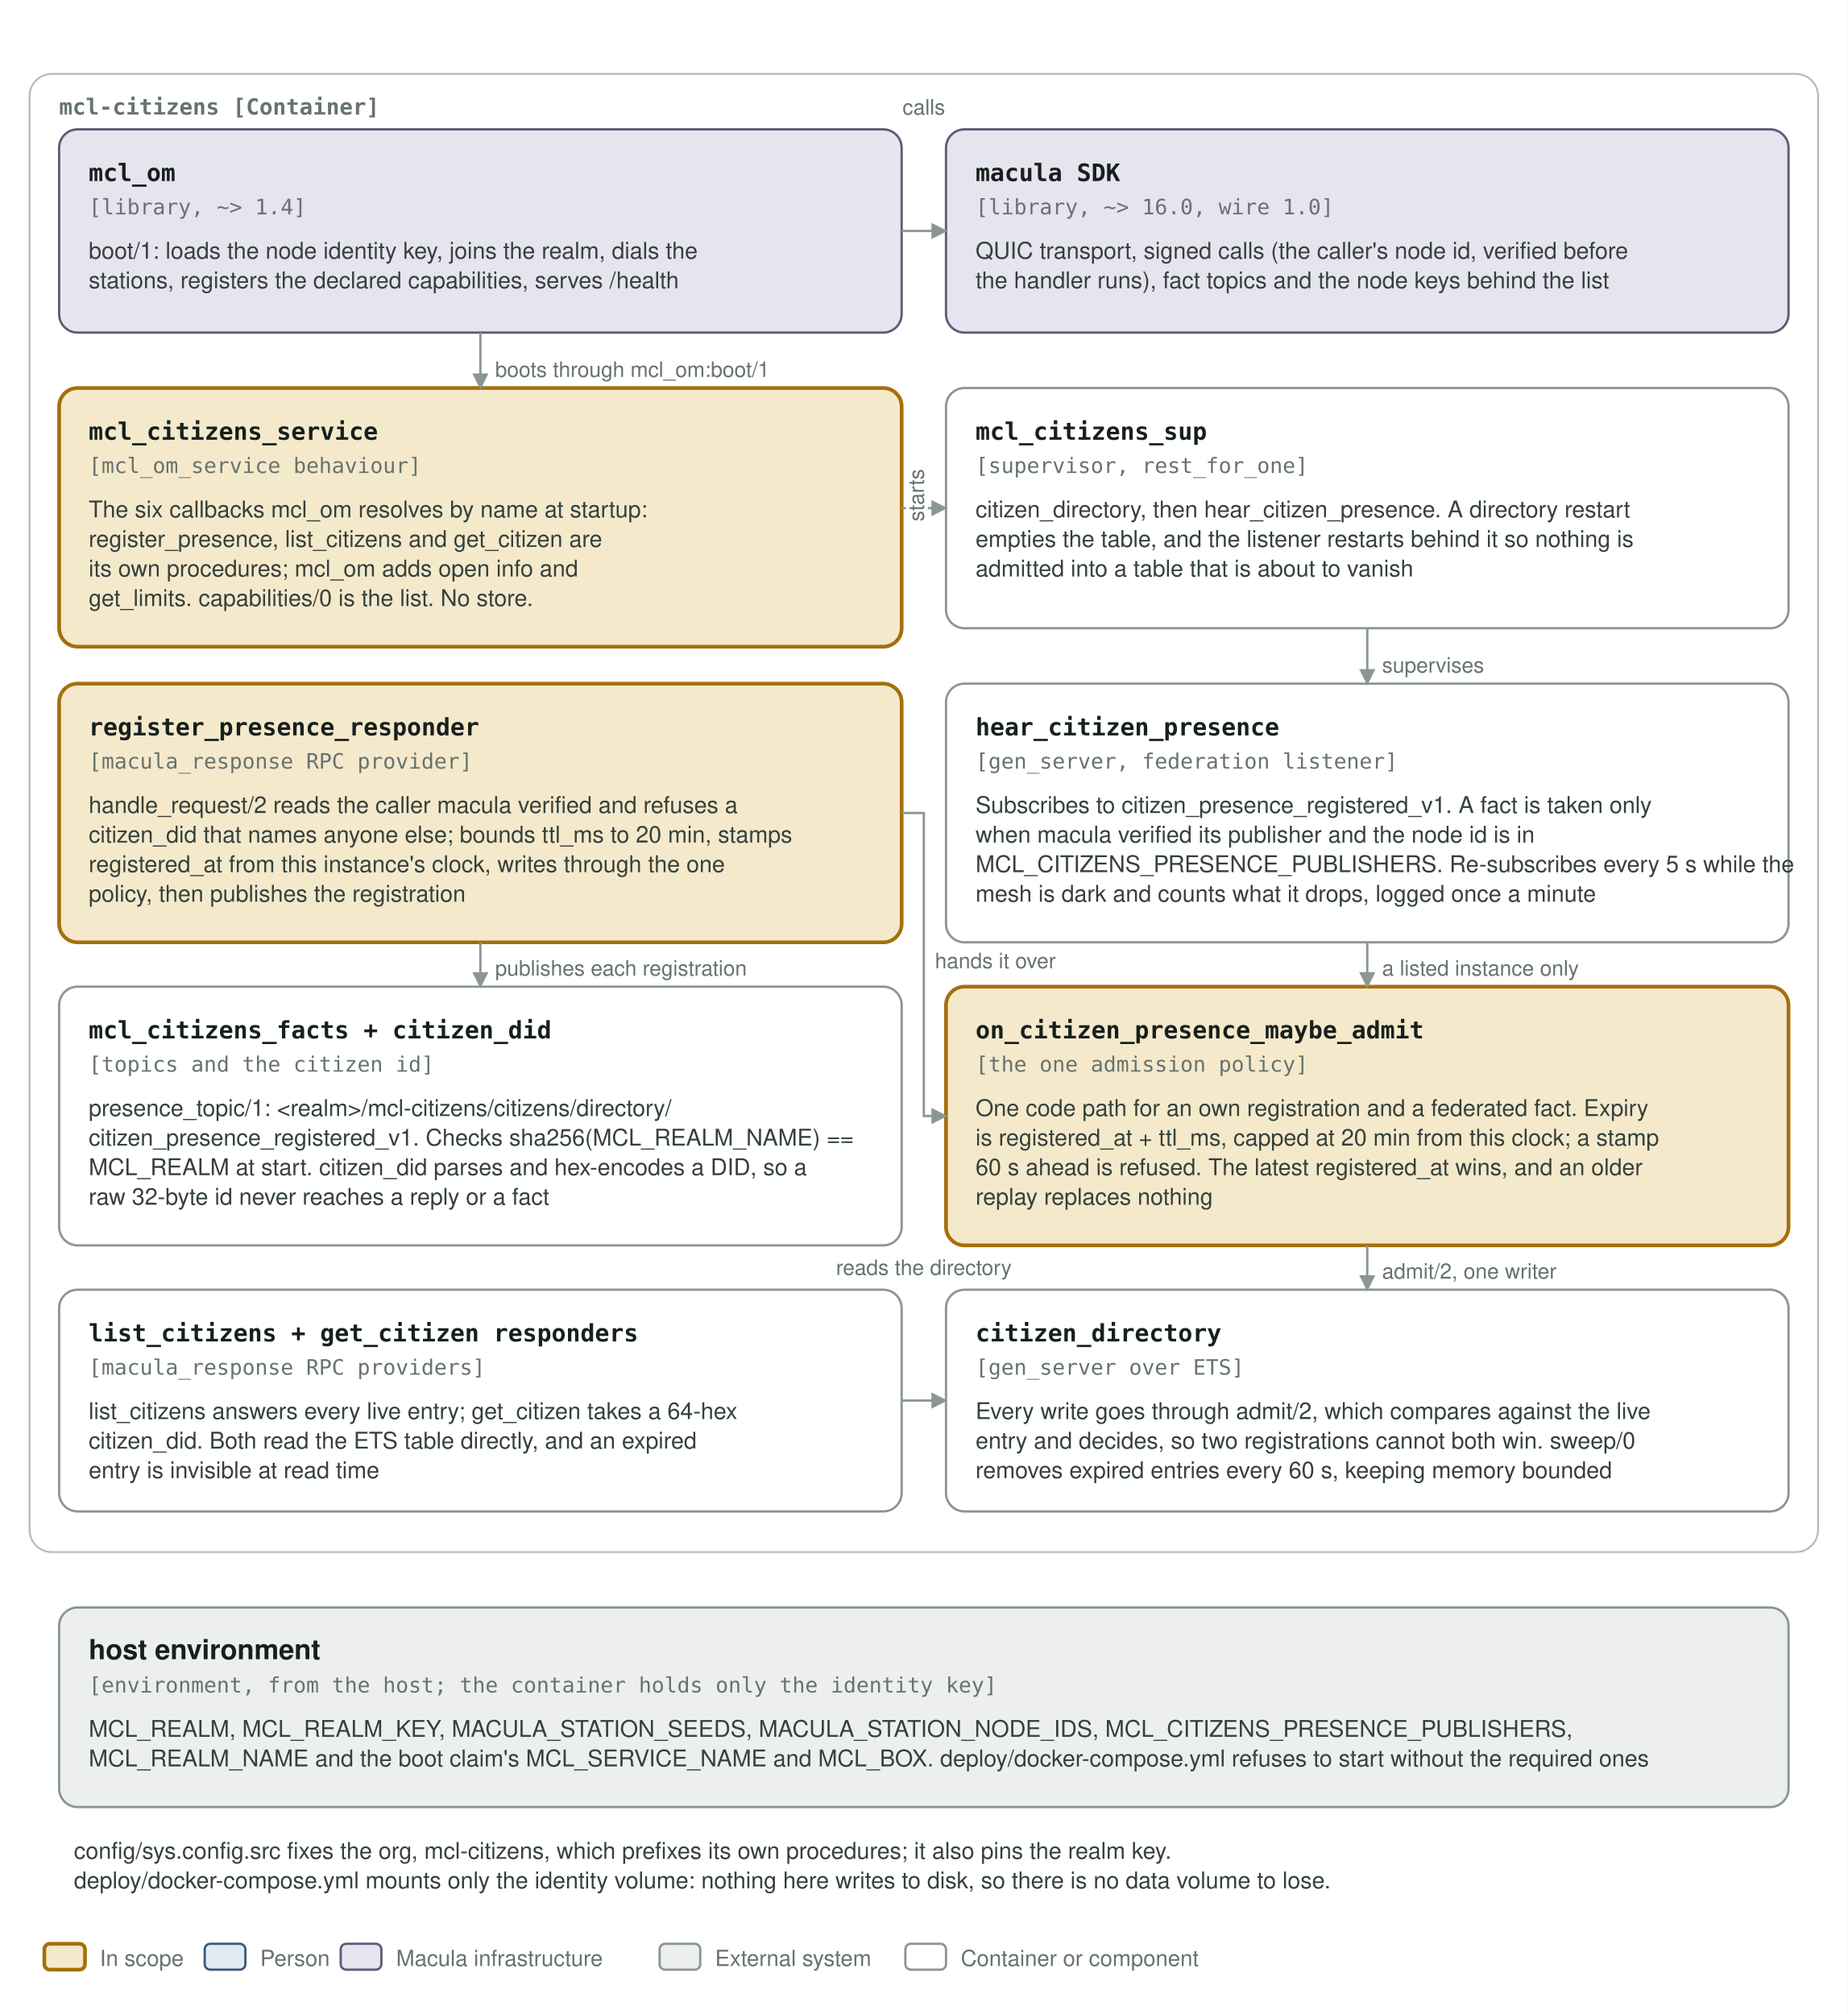
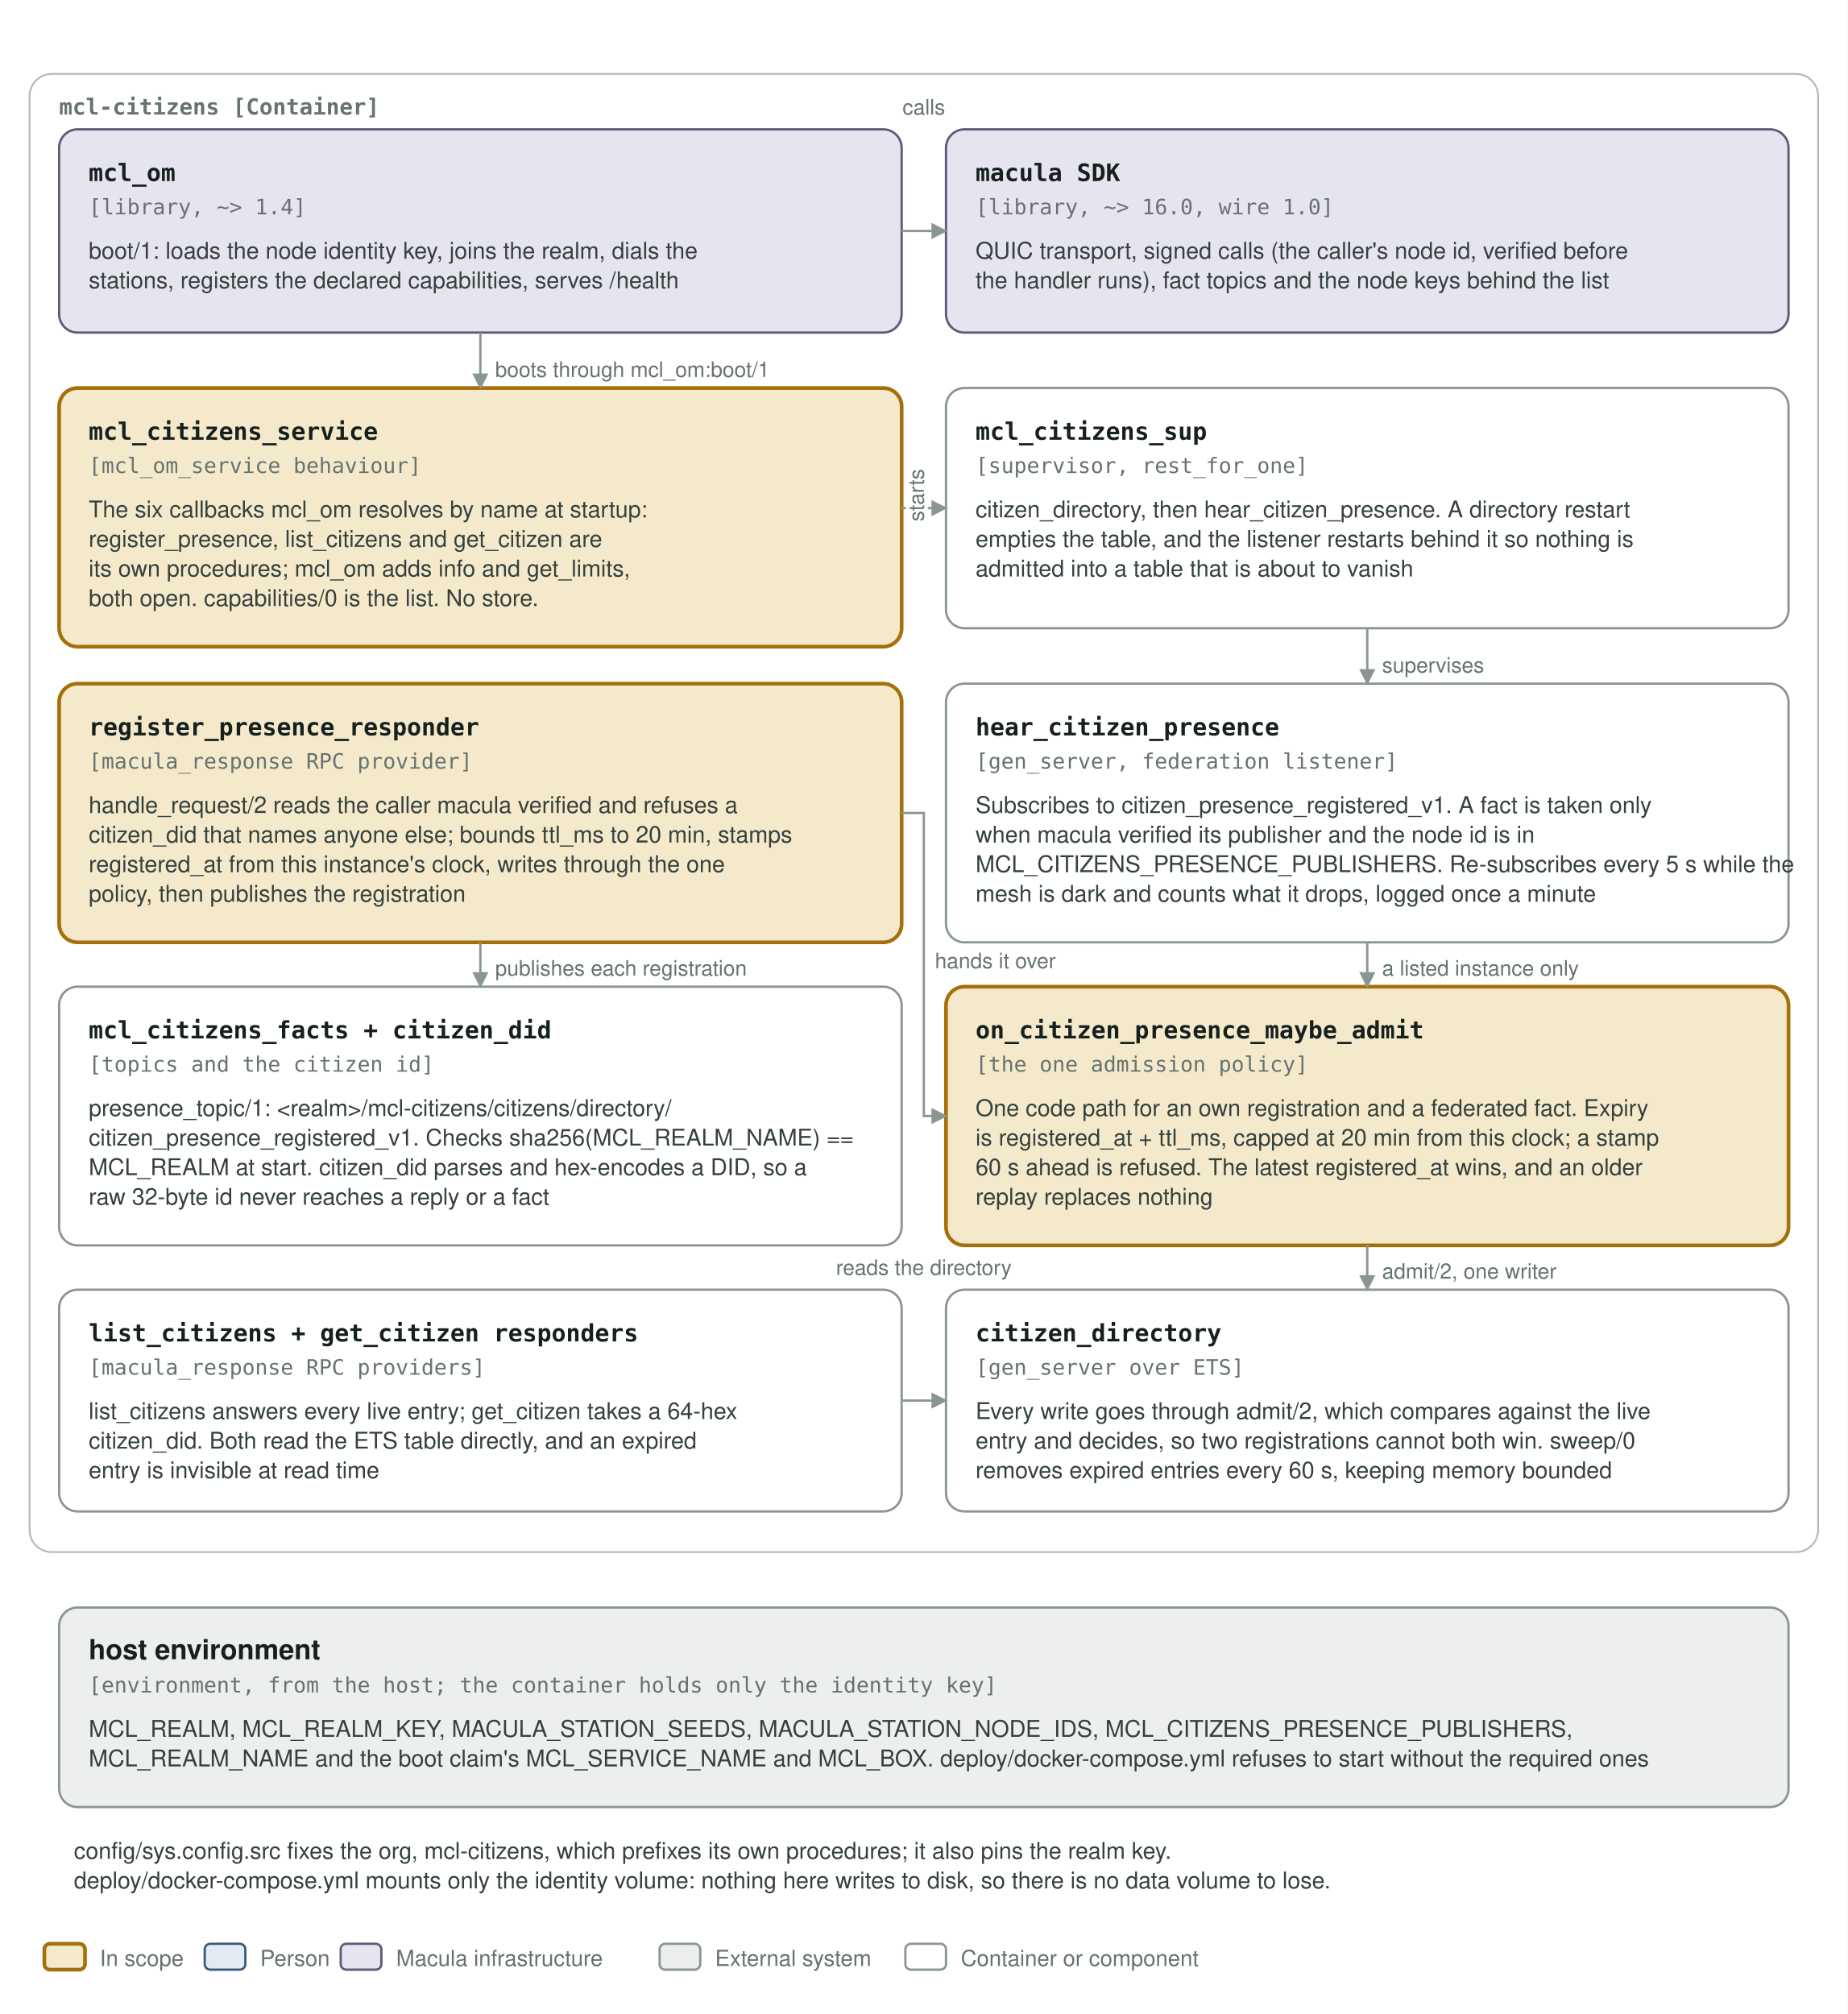
<svg xmlns="http://www.w3.org/2000/svg" viewBox="0 0 1000 1090" role="img" aria-label="mcl-citizens components">
  <style>
.t-name { font-family: "Atkinson Hyperlegible", "Segoe UI", system-ui, -apple-system, Helvetica, Arial, sans-serif; font-size: 15px; font-weight: 700; }
.t-desc { font-family: "Atkinson Hyperlegible", "Segoe UI", system-ui, -apple-system, Helvetica, Arial, sans-serif; font-size: 12.5px; }
.t-rel { font-family: "Atkinson Hyperlegible", "Segoe UI", system-ui, -apple-system, Helvetica, Arial, sans-serif; font-size: 11.5px; paint-order: stroke; stroke-width: 4px; stroke-linejoin: round; }
.t-code { font-family: "JetBrains Mono", ui-monospace, Menlo, Consolas, monospace; font-size: 13px; font-weight: 600; }
.t-type { font-family: "JetBrains Mono", ui-monospace, Menlo, Consolas, monospace; font-size: 11.5px; }
.t-bound { font-family: "JetBrains Mono", ui-monospace, Menlo, Consolas, monospace; font-size: 12px; font-weight: 600; }
.t-leg { font-family: "Atkinson Hyperlegible", "Segoe UI", system-ui, -apple-system, Helvetica, Arial, sans-serif; font-size: 12px; }
.edge { fill: none; stroke-width: 1.25; }
.edge-later { fill: none; stroke-width: 1.25; stroke-dasharray: 5 4; }
.bg { fill: #FFFFFF; }
.b-sys { fill: #F5E9CC; stroke: #A56F0A; stroke-width: 2; }
.b-per { fill: #E3EBF2; stroke: #3B5B7A; stroke-width: 1.25; }
.b-mac { fill: #E6E4EE; stroke: #5E5A78; stroke-width: 1.25; }
.b-ext { fill: #ECEFED; stroke: #8A9791; stroke-width: 1.25; }
.b-cmp { fill: #FFFFFF; stroke: #8A9791; stroke-width: 1.25; }
.b-later { fill: none; stroke: #8A9791; stroke-width: 1.25; stroke-dasharray: 5 4; }
.bound { fill: none; stroke: #B3BDB8; stroke-width: 1; }
.head { fill: #3B5B7A; }
.t-name, .t-code { fill: #16201D; }
.t-type, .t-bound, .t-leg { fill: #66736E; }
.t-desc { fill: #34413C; }
.t-rel { fill: #66736E; stroke: #FFFFFF; }
.edge, .edge-later { stroke: #8A9791; }
.arrowhead { fill: #8A9791; }
@media (prefers-color-scheme: dark) {
.bg { fill: #171F1C; }
.b-sys { fill: #3A2E13; stroke: #E3AA3C; }
.b-per { fill: #1D2A36; stroke: #8EB4D8; }
.b-mac { fill: #26243A; stroke: #A9A4C8; }
.b-ext { fill: #1C2421; stroke: #7D8B85; }
.b-cmp { fill: #171F1C; stroke: #7D8B85; }
.b-later { stroke: #7D8B85; }
.bound { stroke: #4A5752; }
.head { fill: #8EB4D8; }
.t-name, .t-code { fill: #E6ECE9; }
.t-type, .t-bound, .t-leg { fill: #93A09A; }
.t-desc { fill: #C3CDC8; }
.t-rel { fill: #93A09A; stroke: #171F1C; }
.edge, .edge-later { stroke: #7D8B85; }
.arrowhead { fill: #7D8B85; }
}
</style>
  <defs>
    <marker id="a" viewBox="0 0 10 10" refX="9" refY="5" markerWidth="7" markerHeight="7" orient="auto-start-reverse">
      <path class="arrowhead" d="M0 0L10 5L0 10z" />
    </marker>
  </defs>
  <rect class="bg" x="0" y="0" width="1000" height="1090" />
  <rect class="bound" x="16" y="40" width="968" height="800" rx="12" />
  <text class="t-bound" x="32" y="62">mcl-citizens [Container]</text>
  <rect class="b-mac" x="32" y="70" width="456" height="110" rx="10" />
  <text class="t-code" x="48" y="98">mcl_om</text>
  <text class="t-type" x="48" y="116">[library, ~&gt; 1.4]</text>
  <text class="t-desc" x="48" y="140">boot/1: loads the node identity key, joins the realm, dials the</text>
  <text class="t-desc" x="48" y="156">stations, registers the declared capabilities, serves /health</text>
  <rect class="b-mac" x="512" y="70" width="456" height="110" rx="10" />
  <text class="t-code" x="528" y="98">macula SDK</text>
  <text class="t-type" x="528" y="116">[library, ~&gt; 16.0, wire 1.0]</text>
  <text class="t-desc" x="528" y="140">QUIC transport, signed calls (the caller's node id, verified before</text>
  <text class="t-desc" x="528" y="156">the handler runs), fact topics and the node keys behind the list</text>
  <rect class="b-sys" x="32" y="210" width="456" height="140" rx="10" />
  <text class="t-code" x="48" y="238">mcl_citizens_service</text>
  <text class="t-type" x="48" y="256">[mcl_om_service behaviour]</text>
  <text class="t-desc" x="48" y="280">The six callbacks mcl_om resolves by name at startup:</text>
  <text class="t-desc" x="48" y="296">register_presence, list_citizens and get_citizen are</text>
-   <text class="t-desc" x="48" y="312">its own procedures; mcl_om adds open info and</text>
-   <text class="t-desc" x="48" y="328">get_limits. capabilities/0 is the list. No store.</text>
+   <text class="t-desc" x="48" y="312">its own procedures; mcl_om adds info and get_limits,</text>
+   <text class="t-desc" x="48" y="328">both open. capabilities/0 is the list. No store.</text>
  <rect class="b-cmp" x="512" y="210" width="456" height="130" rx="10" />
  <text class="t-code" x="528" y="238">mcl_citizens_sup</text>
  <text class="t-type" x="528" y="256">[supervisor, rest_for_one]</text>
  <text class="t-desc" x="528" y="280">citizen_directory, then hear_citizen_presence. A directory restart</text>
  <text class="t-desc" x="528" y="296">empties the table, and the listener restarts behind it so nothing is</text>
  <text class="t-desc" x="528" y="312">admitted into a table that is about to vanish</text>
  <rect class="b-sys" x="32" y="370" width="456" height="140" rx="10" />
  <text class="t-code" x="48" y="398">register_presence_responder</text>
  <text class="t-type" x="48" y="416">[macula_response RPC provider]</text>
  <text class="t-desc" x="48" y="440">handle_request/2 reads the caller macula verified and refuses a</text>
  <text class="t-desc" x="48" y="456">citizen_did that names anyone else; bounds ttl_ms to 20 min, stamps</text>
  <text class="t-desc" x="48" y="472">registered_at from this instance's clock, writes through the one</text>
  <text class="t-desc" x="48" y="488">policy, then publishes the registration</text>
  <rect class="b-cmp" x="512" y="370" width="456" height="140" rx="10" />
  <text class="t-code" x="528" y="398">hear_citizen_presence</text>
  <text class="t-type" x="528" y="416">[gen_server, federation listener]</text>
  <text class="t-desc" x="528" y="440">Subscribes to citizen_presence_registered_v1. A fact is taken only</text>
  <text class="t-desc" x="528" y="456">when macula verified its publisher and the node id is in</text>
  <text class="t-desc" x="528" y="472">MCL_CITIZENS_PRESENCE_PUBLISHERS. Re-subscribes every 5 s while the</text>
  <text class="t-desc" x="528" y="488">mesh is dark and counts what it drops, logged once a minute</text>
  <rect class="b-cmp" x="32" y="534" width="456" height="140" rx="10" />
  <text class="t-code" x="48" y="562">mcl_citizens_facts + citizen_did</text>
  <text class="t-type" x="48" y="580">[topics and the citizen id]</text>
  <text class="t-desc" x="48" y="604">presence_topic/1: &lt;realm&gt;/mcl-citizens/citizens/directory/</text>
  <text class="t-desc" x="48" y="620">citizen_presence_registered_v1. Checks sha256(MCL_REALM_NAME) ==</text>
  <text class="t-desc" x="48" y="636">MCL_REALM at start. citizen_did parses and hex-encodes a DID, so a</text>
  <text class="t-desc" x="48" y="652">raw 32-byte id never reaches a reply or a fact</text>
  <rect class="b-sys" x="512" y="534" width="456" height="140" rx="10" />
  <text class="t-code" x="528" y="562">on_citizen_presence_maybe_admit</text>
  <text class="t-type" x="528" y="580">[the one admission policy]</text>
  <text class="t-desc" x="528" y="604">One code path for an own registration and a federated fact. Expiry</text>
  <text class="t-desc" x="528" y="620">is registered_at + ttl_ms, capped at 20 min from this clock; a stamp</text>
  <text class="t-desc" x="528" y="636">60 s ahead is refused. The latest registered_at wins, and an older</text>
  <text class="t-desc" x="528" y="652">replay replaces nothing</text>
  <rect class="b-cmp" x="32" y="698" width="456" height="120" rx="10" />
  <text class="t-code" x="48" y="726">list_citizens + get_citizen responders</text>
  <text class="t-type" x="48" y="744">[macula_response RPC providers]</text>
  <text class="t-desc" x="48" y="768">list_citizens answers every live entry; get_citizen takes a 64-hex</text>
  <text class="t-desc" x="48" y="784">citizen_did. Both read the ETS table directly, and an expired</text>
  <text class="t-desc" x="48" y="800">entry is invisible at read time</text>
  <rect class="b-cmp" x="512" y="698" width="456" height="120" rx="10" />
  <text class="t-code" x="528" y="726">citizen_directory</text>
  <text class="t-type" x="528" y="744">[gen_server over ETS]</text>
  <text class="t-desc" x="528" y="768">Every write goes through admit/2, which compares against the live</text>
  <text class="t-desc" x="528" y="784">entry and decides, so two registrations cannot both win. sweep/0</text>
  <text class="t-desc" x="528" y="800">removes expired entries every 60 s, keeping memory bounded</text>
  <rect class="b-ext" x="32" y="870" width="936" height="108" rx="10" />
  <text class="t-name" x="48" y="898">host environment</text>
  <text class="t-type" x="48" y="916">[environment, from the host; the container holds only the identity key]</text>
  <text class="t-desc" x="48" y="940">MCL_REALM, MCL_REALM_KEY, MACULA_STATION_SEEDS, MACULA_STATION_NODE_IDS, MCL_CITIZENS_PRESENCE_PUBLISHERS,</text>
  <text class="t-desc" x="48" y="956">MCL_REALM_NAME and the boot claim's MCL_SERVICE_NAME and MCL_BOX. deploy/docker-compose.yml refuses to start without the required ones</text>
  <path class="edge" d="M488 125H512" marker-end="url(#a)" />
  <text class="t-rel" x="500" y="62" text-anchor="middle">calls</text>
  <path class="edge" d="M260 180V210" marker-end="url(#a)" />
  <text class="t-rel" x="268" y="204">boots through mcl_om:boot/1</text>
  <path class="edge" d="M488 275H512" marker-end="url(#a)" />
  <text class="t-rel" x="500" y="268" text-anchor="middle" transform="rotate(-90 500 268)">starts</text>
  <path class="edge" d="M740 340V370" marker-end="url(#a)" />
  <text class="t-rel" x="748" y="364">supervises</text>
  <path class="edge" d="M260 510V534" marker-end="url(#a)" />
  <text class="t-rel" x="268" y="528">publishes each registration</text>
  <path class="edge" d="M740 510V534" marker-end="url(#a)" />
  <text class="t-rel" x="748" y="528">a listed instance only</text>
  <path class="edge" d="M488 440H500V604H512" marker-end="url(#a)" />
  <text class="t-rel" x="506" y="524">hands it over</text>
  <path class="edge" d="M740 674V698" marker-end="url(#a)" />
  <text class="t-rel" x="748" y="692">admit/2, one writer</text>
  <path class="edge" d="M488 758H512" marker-end="url(#a)" />
  <text class="t-rel" x="500" y="690" text-anchor="middle">reads the directory</text>
  <text class="t-desc" x="40" y="1006">config/sys.config.src fixes the org, mcl-citizens, which prefixes its own procedures; it also pins the realm key.</text>
  <text class="t-desc" x="40" y="1022">deploy/docker-compose.yml mounts only the identity volume: nothing here writes to disk, so there is no data volume to lose.</text>
  <rect class="b-sys" x="24" y="1052" width="22" height="14" rx="3" />
  <text class="t-leg" x="54" y="1064">In scope</text>
  <rect class="b-per" x="110.8" y="1052" width="22" height="14" rx="3" />
  <text class="t-leg" x="140.8" y="1064">Person</text>
  <rect class="b-mac" x="184.4" y="1052" width="22" height="14" rx="3" />
  <text class="t-leg" x="214.4" y="1064">Macula infrastructure</text>
  <rect class="b-ext" x="357.0" y="1052" width="22" height="14" rx="3" />
  <text class="t-leg" x="387.0" y="1064">External system</text>
  <rect class="b-cmp" x="490.0" y="1052" width="22" height="14" rx="3" />
  <text class="t-leg" x="520.0" y="1064">Container or component</text>
</svg>
